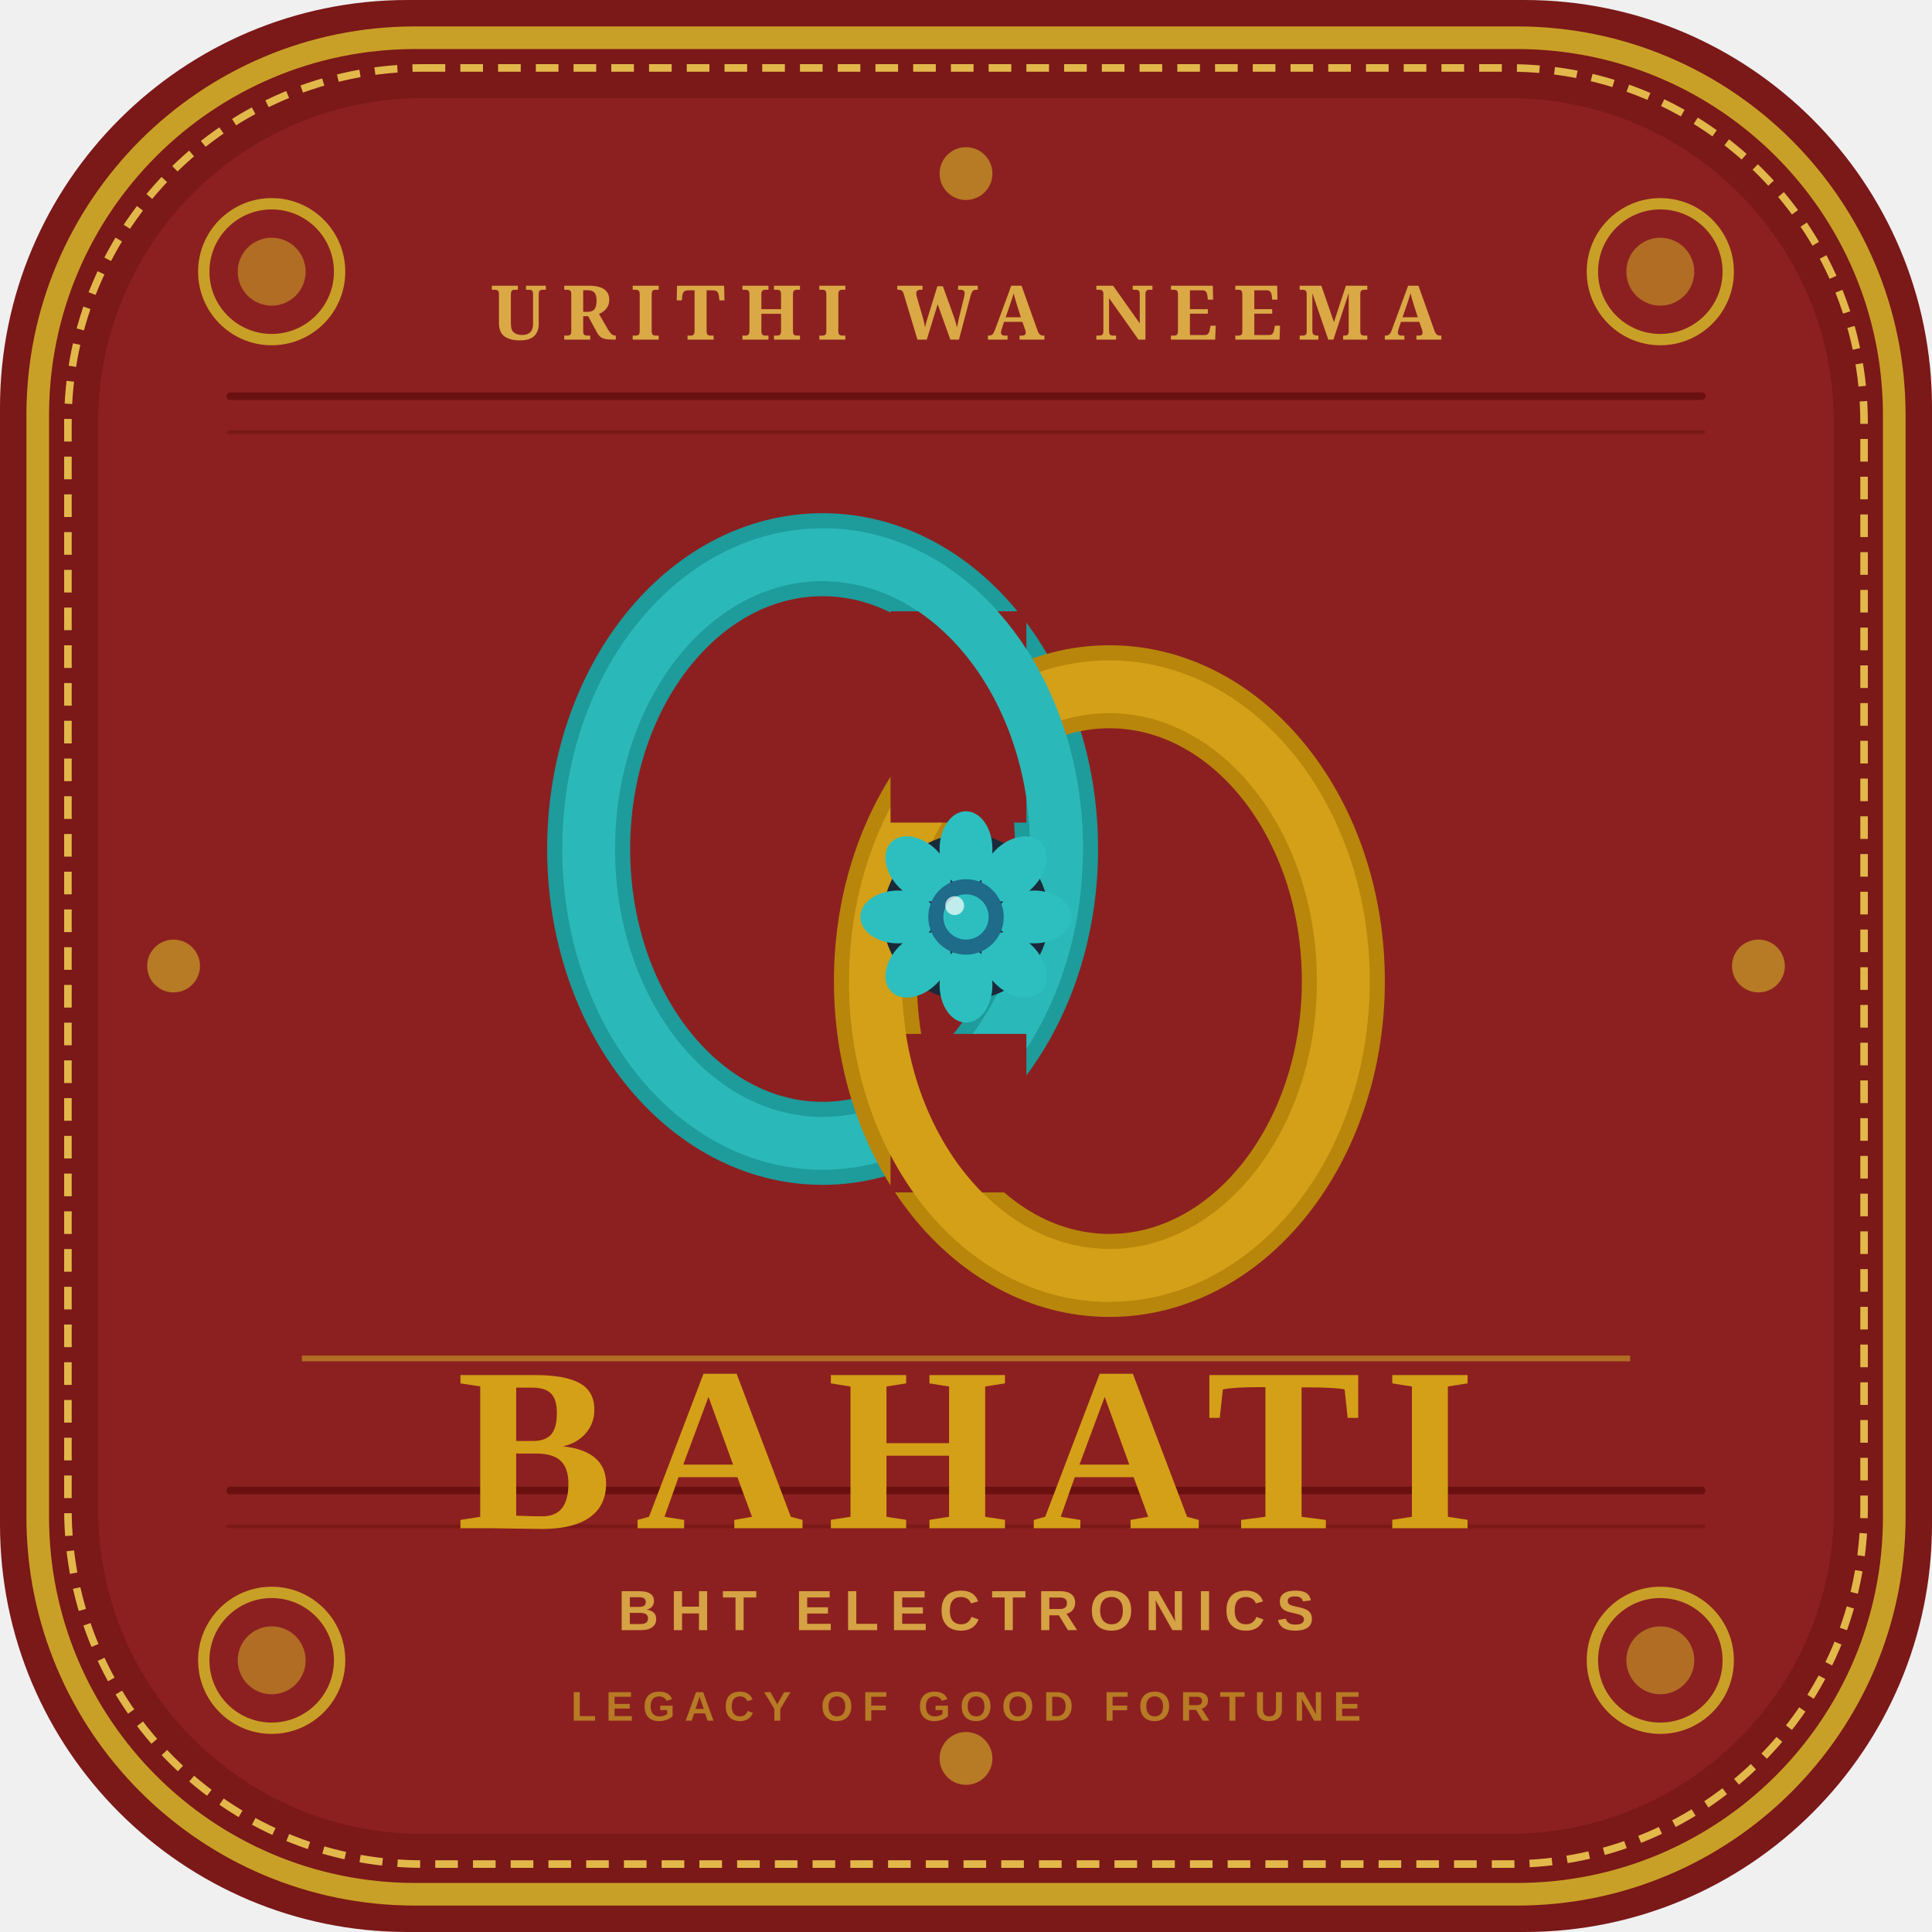
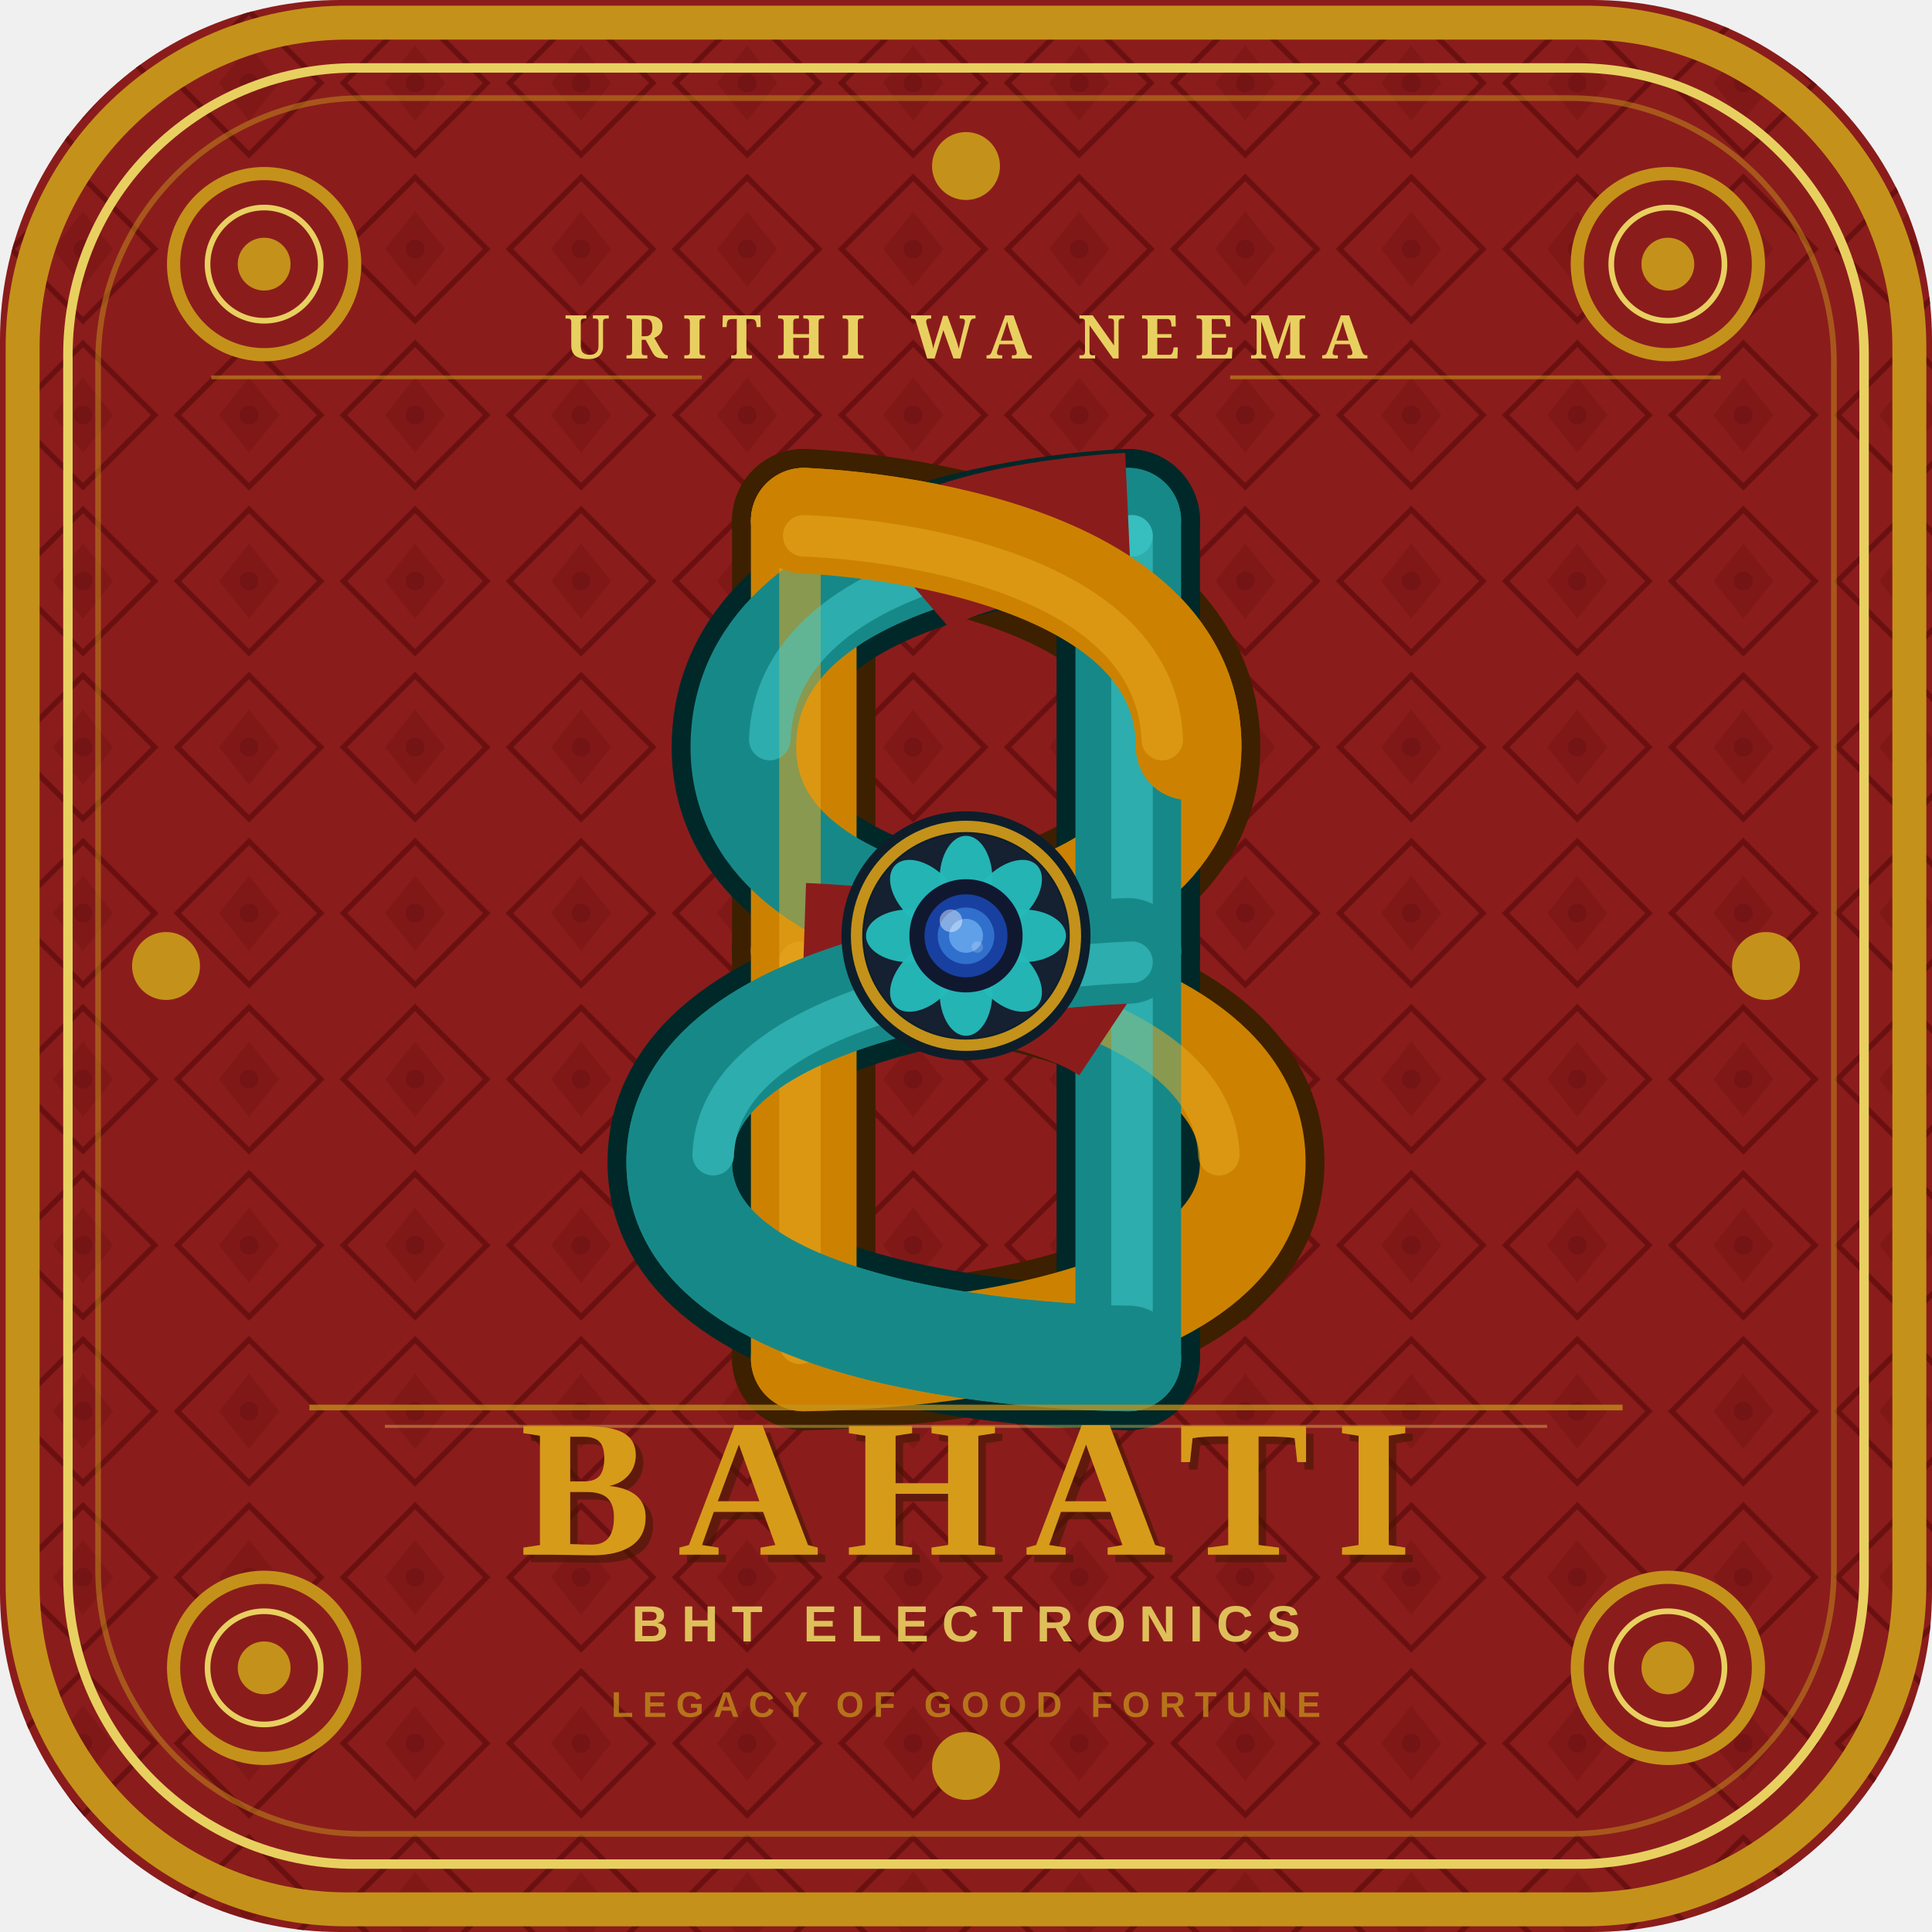
<svg xmlns="http://www.w3.org/2000/svg" width="512" height="512" viewBox="0 0 512 512" fill="none">
-   <rect width="512" height="512" rx="108" fill="#7B1818" />
-   <rect x="10" y="10" width="492" height="492" rx="100" fill="none" stroke="#C9A027" stroke-width="6" />
-   <rect x="18" y="18" width="476" height="476" rx="94" fill="none" stroke="#E2B84A" stroke-width="2" stroke-dasharray="6 4" />
-   <rect x="26" y="26" width="460" height="460" rx="86" fill="#8C2020" />
-   <circle cx="72" cy="72" r="18" fill="none" stroke="#C9A027" stroke-width="3" />
-   <circle cx="72" cy="72" r="9" fill="#C9A027" opacity="0.6" />
-   <circle cx="440" cy="72" r="18" fill="none" stroke="#C9A027" stroke-width="3" />
-   <circle cx="440" cy="72" r="9" fill="#C9A027" opacity="0.6" />
-   <circle cx="72" cy="440" r="18" fill="none" stroke="#C9A027" stroke-width="3" />
-   <circle cx="72" cy="440" r="9" fill="#C9A027" opacity="0.6" />
-   <circle cx="440" cy="440" r="18" fill="none" stroke="#C9A027" stroke-width="3" />
-   <circle cx="440" cy="440" r="9" fill="#C9A027" opacity="0.6" />
-   <circle cx="256" cy="46" r="7" fill="#C9A027" opacity="0.7" />
-   <circle cx="256" cy="466" r="7" fill="#C9A027" opacity="0.7" />
-   <circle cx="46" cy="256" r="7" fill="#C9A027" opacity="0.7" />
-   <circle cx="466" cy="256" r="7" fill="#C9A027" opacity="0.7" />
-   <rect x="60" y="104" width="392" height="2" fill="#6A1010" rx="1" />
-   <rect x="60" y="114" width="392" height="1" fill="#6A1010" rx="1" opacity="0.5" />
-   <rect x="60" y="394" width="392" height="2" fill="#6A1010" rx="1" />
-   <rect x="60" y="404" width="392" height="1" fill="#6A1010" rx="1" opacity="0.5" />
-   <text x="256" y="90" text-anchor="middle" font-family="Georgia, serif" font-size="20" font-weight="bold" letter-spacing="4" fill="#E2B84A" opacity="0.9">URITHI WA NEEMA</text>
-   <ellipse cx="218" cy="225" rx="62" ry="78" fill="none" stroke="#1E9B9B" stroke-width="22" />
-   <ellipse cx="218" cy="225" rx="62" ry="78" fill="none" stroke="#2BB8B8" stroke-width="14" />
-   <ellipse cx="294" cy="260" rx="62" ry="78" fill="none" stroke="#B8860B" stroke-width="22" />
-   <ellipse cx="294" cy="260" rx="62" ry="78" fill="none" stroke="#D4A017" stroke-width="14" />
-   <rect x="236" y="162" width="36" height="56" fill="#8C2020" />
-   <rect x="236" y="274" width="36" height="42" fill="#8C2020" />
-   <path d="M218 147 A62 78 0 0 1 280 225" fill="none" stroke="#2BB8B8" stroke-width="14" />
-   <path d="M294 338 A62 78 0 0 1 232 260" fill="none" stroke="#D4A017" stroke-width="14" />
-   <circle cx="256" cy="243" r="22" fill="#1A2A3A" />
  <defs>
-     <ellipse id="bht-petal" cx="256" cy="225" rx="7" ry="10" fill="#2DBFBF" />
+     <pattern id="knotwork" patternUnits="userSpaceOnUse" width="44" height="44">
+       <path d="M22,3 L41,22 L22,41 L3,22 Z" fill="none" stroke="#6A1010" stroke-width="1.4" />
+       <path d="M22,12 L30,22 L22,32 L14,22 Z" fill="#6A1010" fill-opacity="0.32" />
+       <circle cx="22" cy="22" r="2.5" fill="#6A1010" opacity="0.50" />
+     </pattern>
+     <ellipse id="jewel-petal" cx="256" cy="233" rx="7" ry="11.5" fill="#25BBBB" opacity="0.95" />
  </defs>
-   <use href="#bht-petal" transform="rotate(0 256 243)" />
-   <use href="#bht-petal" transform="rotate(45 256 243)" />
-   <use href="#bht-petal" transform="rotate(90 256 243)" />
-   <use href="#bht-petal" transform="rotate(135 256 243)" />
-   <use href="#bht-petal" transform="rotate(180 256 243)" />
-   <use href="#bht-petal" transform="rotate(225 256 243)" />
-   <use href="#bht-petal" transform="rotate(270 256 243)" />
-   <use href="#bht-petal" transform="rotate(315 256 243)" />
-   <circle cx="256" cy="243" r="10" fill="#1E6B8A" />
-   <circle cx="256" cy="243" r="6" fill="#2DBFBF" />
-   <circle cx="253" cy="240" r="2.5" fill="white" opacity="0.7" />
-   <line x1="80" y1="360" x2="432" y2="360" stroke="#C9A027" stroke-width="1.5" opacity="0.6" />
-   <text x="256" y="405" text-anchor="middle" font-family="Georgia, 'Times New Roman', serif" font-size="62" font-weight="bold" letter-spacing="6" fill="#D4A017">BAHATI</text>
-   <text x="256" y="432" text-anchor="middle" font-family="Arial, sans-serif" font-size="15" font-weight="bold" letter-spacing="3" fill="#E2B84A" opacity="0.85">BHT ELECTRONICS</text>
-   <text x="256" y="456" text-anchor="middle" font-family="Arial, sans-serif" font-size="11" font-weight="bold" letter-spacing="2.5" fill="#C9A027" opacity="0.7">LEGACY OF GOOD FORTUNE</text>
+   <rect width="512" height="512" rx="90" fill="#8B1C1C" />
+   <rect width="512" height="512" rx="90" fill="url(#knotwork)" />
+   <rect x="6" y="6" width="500" height="500" rx="86" fill="none" stroke="#C4921A" stroke-width="9" />
+   <rect x="18" y="18" width="476" height="476" rx="76" fill="none" stroke="#E8D060" stroke-width="2.5" />
+   <rect x="26" y="26" width="460" height="460" rx="70" fill="none" stroke="#C4921A" stroke-width="1.5" opacity="0.5" />
+   <circle cx="70" cy="70" r="24" fill="#8B1C1C" stroke="#C4921A" stroke-width="3.5" />
+   <circle cx="70" cy="70" r="15" fill="none" stroke="#E8D060" stroke-width="1.5" />
+   <circle cx="70" cy="70" r="7" fill="#C4921A" />
+   <circle cx="442" cy="70" r="24" fill="#8B1C1C" stroke="#C4921A" stroke-width="3.5" />
+   <circle cx="442" cy="70" r="15" fill="none" stroke="#E8D060" stroke-width="1.5" />
+   <circle cx="442" cy="70" r="7" fill="#C4921A" />
+   <circle cx="70" cy="442" r="24" fill="#8B1C1C" stroke="#C4921A" stroke-width="3.5" />
+   <circle cx="70" cy="442" r="15" fill="none" stroke="#E8D060" stroke-width="1.5" />
+   <circle cx="70" cy="442" r="7" fill="#C4921A" />
+   <circle cx="442" cy="442" r="24" fill="#8B1C1C" stroke="#C4921A" stroke-width="3.5" />
+   <circle cx="442" cy="442" r="15" fill="none" stroke="#E8D060" stroke-width="1.5" />
+   <circle cx="442" cy="442" r="7" fill="#C4921A" />
+   <circle cx="256" cy="44" r="9" fill="#C4921A" />
+   <circle cx="256" cy="468" r="9" fill="#C4921A" />
+   <circle cx="44" cy="256" r="9" fill="#C4921A" />
+   <circle cx="468" cy="256" r="9" fill="#C4921A" />
+   <line x1="56" y1="100" x2="186" y2="100" stroke="#C4921A" stroke-width="1" opacity="0.6" />
+   <line x1="326" y1="100" x2="456" y2="100" stroke="#C4921A" stroke-width="1" opacity="0.6" />
+   <text x="256" y="95" text-anchor="middle" font-family="Georgia,serif" font-size="16" font-weight="bold" letter-spacing="4" fill="#E8D060">URITHI WA NEEMA</text>
+   <path d="M213,138 L213,360" fill="none" stroke="#3D2000" stroke-width="38" stroke-linecap="round" />
+   <path d="M213,138 C213,138 315,141 315,198 C315,252 213,252 213,252" fill="none" stroke="#3D2000" stroke-width="38" stroke-linecap="round" />
+   <path d="M213,252 C213,252 332,255 332,308 C332,360 213,360 213,360" fill="none" stroke="#3D2000" stroke-width="38" stroke-linecap="round" />
+   <path d="M299,138 L299,360" fill="none" stroke="#002828" stroke-width="38" stroke-linecap="round" />
+   <path d="M299,138 C299,138 197,141 197,198 C197,252 299,252 299,252" fill="none" stroke="#002828" stroke-width="38" stroke-linecap="round" />
+   <path d="M299,252 C299,252 180,255 180,308 C180,360 299,360 299,360" fill="none" stroke="#002828" stroke-width="38" stroke-linecap="round" />
+   <path d="M213,138 L213,360" fill="none" stroke="#CC8200" stroke-width="28" stroke-linecap="round" />
+   <path d="M213,138 C213,138 315,141 315,198 C315,252 213,252 213,252" fill="none" stroke="#CC8200" stroke-width="28" stroke-linecap="round" />
+   <path d="M213,252 C213,252 332,255 332,308 C332,360 213,360 213,360" fill="none" stroke="#CC8200" stroke-width="28" stroke-linecap="round" />
+   <path d="M299,138 L299,360" fill="none" stroke="#178888" stroke-width="28" stroke-linecap="round" />
+   <path d="M299,138 C299,138 197,141 197,198 C197,252 299,252 299,252" fill="none" stroke="#178888" stroke-width="28" stroke-linecap="round" />
+   <path d="M299,252 C299,252 180,255 180,308 C180,360 299,360 299,360" fill="none" stroke="#178888" stroke-width="28" stroke-linecap="round" />
+   <path d="M212,142 L212,356" fill="none" stroke="#E8A820" stroke-width="11" stroke-linecap="round" opacity="0.55" />
+   <path d="M212,142 C212,142 306,144 308,196" fill="none" stroke="#E8A820" stroke-width="11" stroke-linecap="round" opacity="0.55" />
+   <path d="M212,255 C212,255 321,258 323,306" fill="none" stroke="#E8A820" stroke-width="11" stroke-linecap="round" opacity="0.55" />
+   <path d="M300,142 L300,356" fill="none" stroke="#40CCCC" stroke-width="11" stroke-linecap="round" opacity="0.55" />
+   <path d="M300,142 C300,142 206,144 204,196" fill="none" stroke="#40CCCC" stroke-width="11" stroke-linecap="round" opacity="0.55" />
+   <path d="M300,255 C300,255 191,258 189,306" fill="none" stroke="#40CCCC" stroke-width="11" stroke-linecap="round" opacity="0.55" />
+   <path d="M299,138 C299,138 255,140 240,153" fill="none" stroke="#8B1C1C" stroke-width="36" />
+   <path d="M213,138 C213,138 315,141 315,198" fill="none" stroke="#CC8200" stroke-width="28" stroke-linecap="round" />
+   <path d="M213,142 C213,142 306,144 308,196" fill="none" stroke="#E8A820" stroke-width="11" stroke-linecap="round" opacity="0.55" />
+   <path d="M213,252 C213,252 272,254 296,270" fill="none" stroke="#8B1C1C" stroke-width="36" />
+   <path d="M299,252 C299,252 180,255 180,308 C180,360 299,360 299,360" fill="none" stroke="#178888" stroke-width="28" stroke-linecap="round" />
+   <path d="M300,255 C300,255 191,258 189,306" fill="none" stroke="#40CCCC" stroke-width="11" stroke-linecap="round" opacity="0.55" />
+   <circle cx="256" cy="248" r="33" fill="#0D1E2A" />
+   <circle cx="256" cy="248" r="29" fill="none" stroke="#C4921A" stroke-width="3" />
+   <circle cx="256" cy="248" r="27" fill="#152030" />
+   <use href="#jewel-petal" transform="rotate(0 256 248)" />
+   <use href="#jewel-petal" transform="rotate(45 256 248)" />
+   <use href="#jewel-petal" transform="rotate(90 256 248)" />
+   <use href="#jewel-petal" transform="rotate(135 256 248)" />
+   <use href="#jewel-petal" transform="rotate(180 256 248)" />
+   <use href="#jewel-petal" transform="rotate(225 256 248)" />
+   <use href="#jewel-petal" transform="rotate(270 256 248)" />
+   <use href="#jewel-petal" transform="rotate(315 256 248)" />
+   <circle cx="256" cy="248" r="15" fill="#101830" />
+   <circle cx="256" cy="248" r="11" fill="#1840A0" />
+   <circle cx="256" cy="248" r="7.5" fill="#3070CC" />
+   <circle cx="256" cy="248" r="4.5" fill="#60A0E8" />
+   <circle cx="252" cy="244" r="3" fill="white" opacity="0.42" />
+   <circle cx="259" cy="251" r="1.5" fill="white" opacity="0.18" />
+   <line x1="82" y1="373" x2="430" y2="373" stroke="#C4921A" stroke-width="1.5" opacity="0.75" />
+   <line x1="102" y1="378" x2="410" y2="378" stroke="#E8D060" stroke-width="0.8" opacity="0.40" />
+   <text x="258" y="414" text-anchor="middle" font-family="Georgia,'Times New Roman',serif" font-size="52" font-weight="bold" letter-spacing="7" fill="#3D1800" opacity="0.55">BAHATI</text>
+   <text x="256" y="412" text-anchor="middle" font-family="Georgia,'Times New Roman',serif" font-size="52" font-weight="bold" letter-spacing="7" fill="#CC8200">BAHATI</text>
+   <text x="256" y="412" text-anchor="middle" font-family="Georgia,'Times New Roman',serif" font-size="52" font-weight="bold" letter-spacing="7" fill="#E8C040" opacity="0.40">BAHATI</text>
+   <text x="256" y="435" text-anchor="middle" font-family="Arial,Helvetica,sans-serif" font-size="13.5" font-weight="bold" letter-spacing="3.5" fill="#E8D060" opacity="0.90">BHT ELECTRONICS</text>
+   <text x="256" y="455" text-anchor="middle" font-family="Arial,Helvetica,sans-serif" font-size="9.5" font-weight="bold" letter-spacing="2.5" fill="#C4921A" opacity="0.75">LEGACY OF GOOD FORTUNE</text>
</svg>
